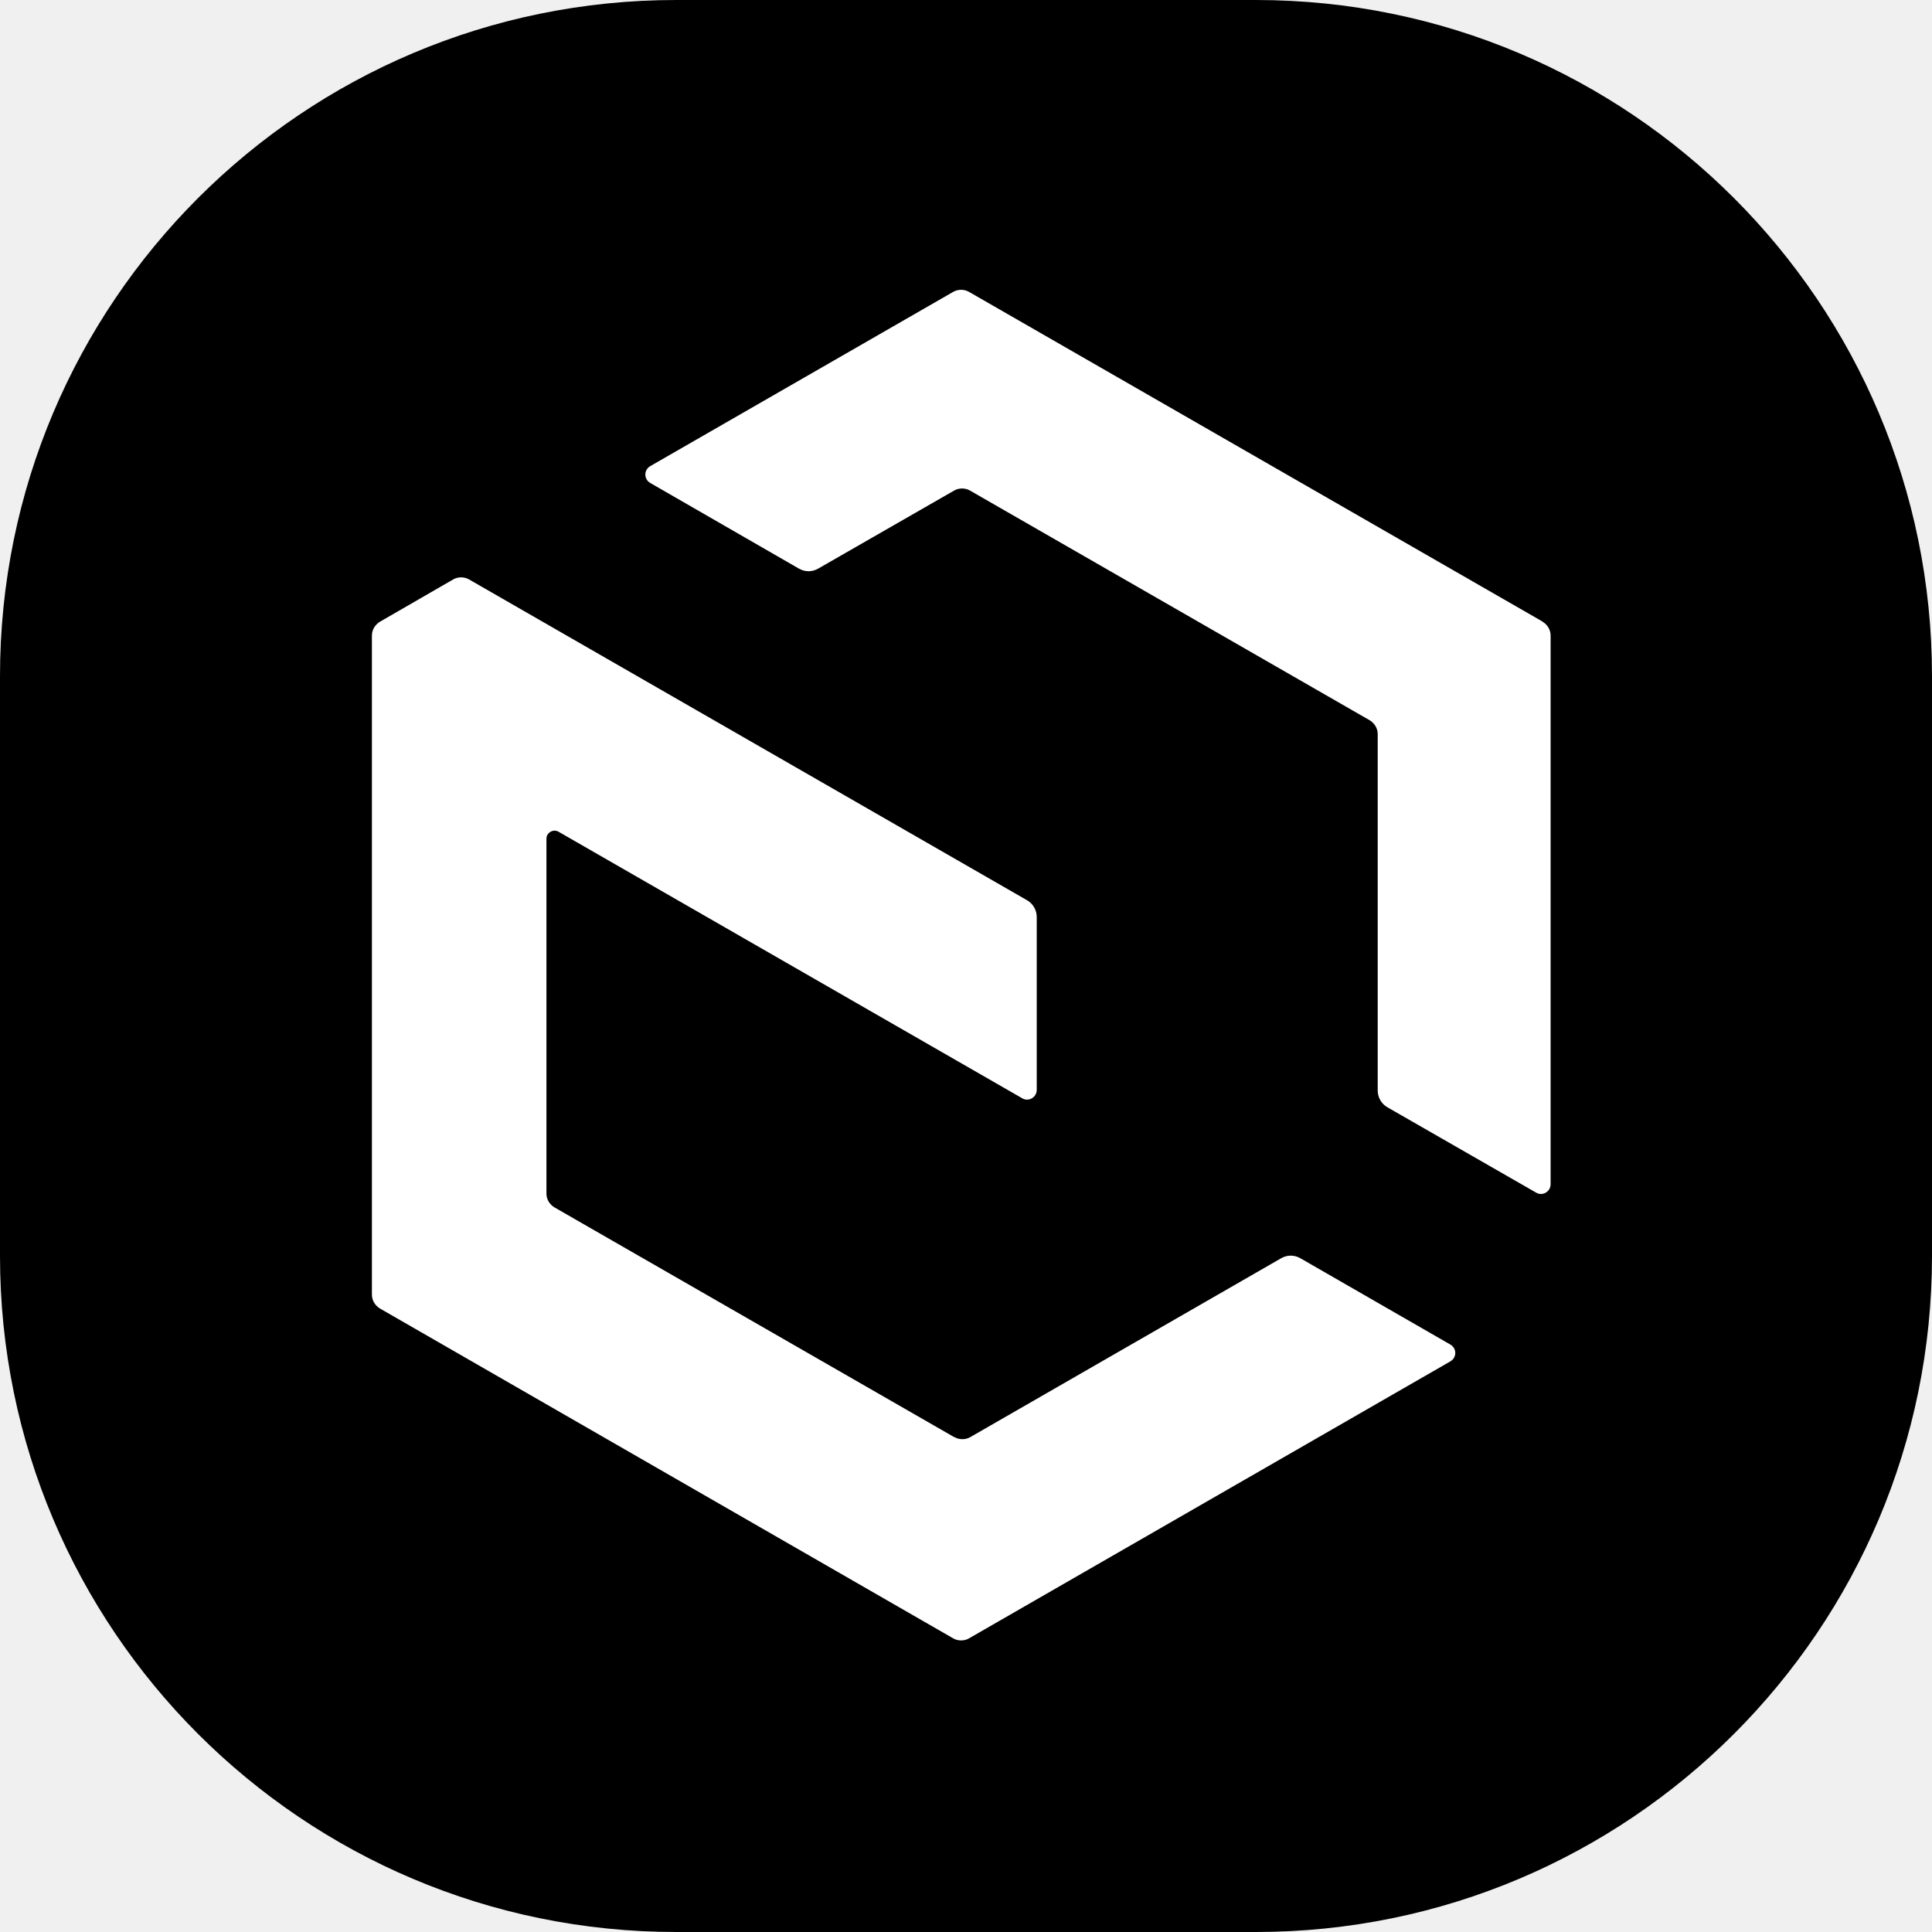
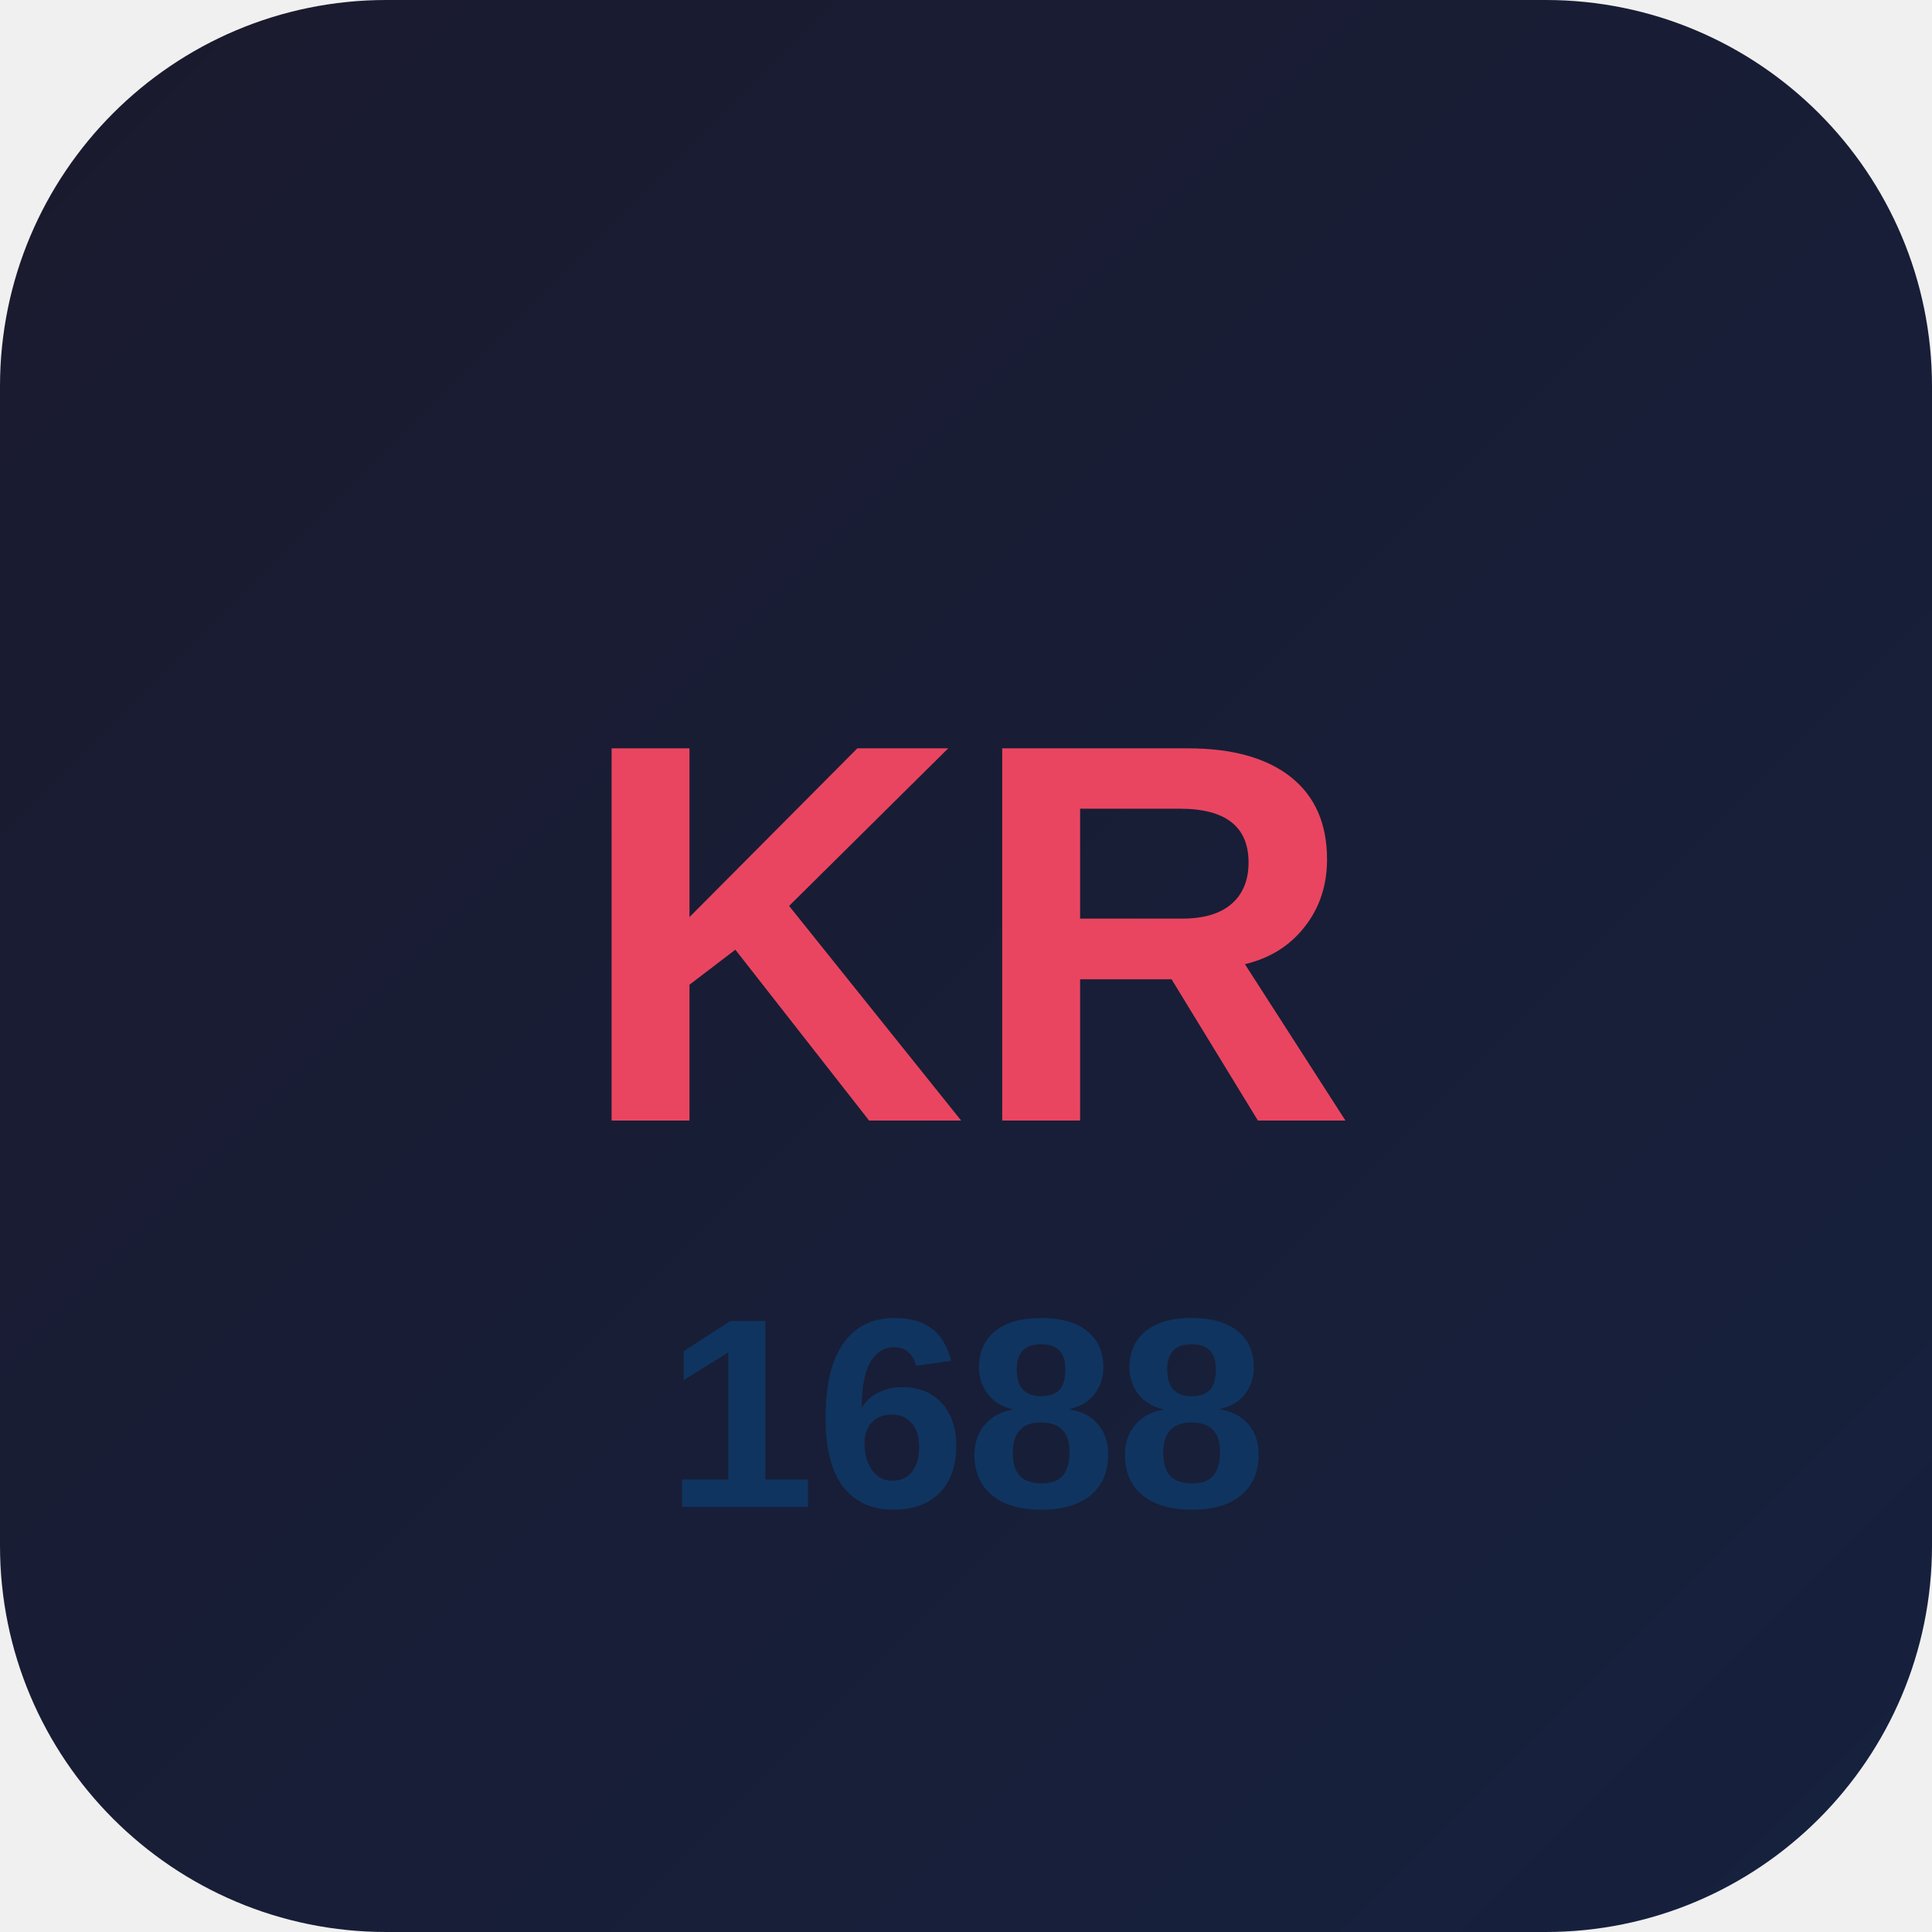
- <svg xmlns="http://www.w3.org/2000/svg" version="1.1" width="1000" height="1000">
-   <style>
-     #light-icon {
-       display: inline;
-     }
-     #dark-icon {
-       display: none;
-     }
- 
-     @media (prefers-color-scheme: dark) {
-       #light-icon {
-         display: none;
-       }
-       #dark-icon {
-         display: inline;
-       }
-     }
-   </style>
-   <g id="light-icon">
-     <svg version="1.1" width="1000" height="1000">
-       <g clip-path="url(#SvgjsClipPath1059)">
-         <rect width="1000" height="1000" fill="#000000" />
-         <g transform="matrix(5,0,0,5,192.5,150)">
-           <svg version="1.1" width="123" height="140">
-             <svg width="123" height="140" viewBox="0 0 123 140" fill="none">
-               <path d="M60.257 118.758L18.904 94.992C18.402 94.692 18.067 94.158 18.067 93.558V56.825C18.067 56.192 18.77 55.792 19.305 56.092L67.316 83.692C67.986 84.092 68.822 83.592 68.822 82.825V64.925C68.822 64.225 68.454 63.558 67.818 63.192L10.071 29.992C9.569 29.692 8.9 29.692 8.398 29.992L0.836 34.358C0.335 34.658 0 35.192 0 35.792V104.025C0 104.625 0.335 105.158 0.836 105.458L60.157 139.592C60.658 139.892 61.328 139.892 61.829 139.592L111.647 110.925C112.317 110.525 112.317 109.592 111.647 109.192L96.123 100.258C95.487 99.892 94.751 99.892 94.116 100.258L61.963 118.758C61.461 119.058 60.792 119.058 60.29 118.758H60.257Z" fill="white" />
-               <path d="M121.149 34.325L61.829 0.225C61.328 -0.075 60.658 -0.075 60.157 0.225L28.807 18.258C28.138 18.658 28.138 19.592 28.807 19.992L44.197 28.858C44.833 29.225 45.569 29.225 46.205 28.858L60.257 20.792C60.759 20.492 61.428 20.492 61.93 20.792L103.283 44.558C103.785 44.858 104.12 45.392 104.12 45.992V82.892C104.12 83.592 104.488 84.258 105.123 84.625L120.514 93.458C121.183 93.858 122.019 93.358 122.019 92.592V35.792C122.019 35.192 121.685 34.658 121.183 34.358L121.149 34.325Z" fill="white" />
-             </svg>
-           </svg>
-         </g>
-       </g>
-       <defs>
-         <clipPath id="SvgjsClipPath1059">
-           <rect width="1000" height="1000" x="0" y="0" rx="350" ry="350" />
-         </clipPath>
-       </defs>
-     </svg>
-   </g>
-   <g id="dark-icon">
-     <svg version="1.1" width="1000" height="1000">
-       <g clip-path="url(#SvgjsClipPath1060)">
-         <rect width="1000" height="1000" fill="#000000" />
-         <g transform="matrix(5,0,0,5,192.5,150)">
-           <svg version="1.1" width="123" height="140">
-             <svg width="123" height="140" viewBox="0 0 123 140" fill="none">
-               <path d="M60.257 118.758L18.904 94.992C18.402 94.692 18.067 94.158 18.067 93.558V56.825C18.067 56.192 18.77 55.792 19.305 56.092L67.316 83.692C67.986 84.092 68.822 83.592 68.822 82.825V64.925C68.822 64.225 68.454 63.558 67.818 63.192L10.071 29.992C9.569 29.692 8.9 29.692 8.398 29.992L0.836 34.358C0.335 34.658 0 35.192 0 35.792V104.025C0 104.625 0.335 105.158 0.836 105.458L60.157 139.592C60.658 139.892 61.328 139.892 61.829 139.592L111.647 110.925C112.317 110.525 112.317 109.592 111.647 109.192L96.123 100.258C95.487 99.892 94.751 99.892 94.116 100.258L61.963 118.758C61.461 119.058 60.792 119.058 60.29 118.758H60.257Z" fill="white" />
-               <path d="M121.149 34.325L61.829 0.225C61.328 -0.075 60.658 -0.075 60.157 0.225L28.807 18.258C28.138 18.658 28.138 19.592 28.807 19.992L44.197 28.858C44.833 29.225 45.569 29.225 46.205 28.858L60.257 20.792C60.759 20.492 61.428 20.492 61.93 20.792L103.283 44.558C103.785 44.858 104.12 45.392 104.12 45.992V82.892C104.12 83.592 104.488 84.258 105.123 84.625L120.514 93.458C121.183 93.858 122.019 93.358 122.019 92.592V35.792C122.019 35.192 121.685 34.658 121.183 34.358L121.149 34.325Z" fill="white" />
-             </svg>
-           </svg>
-         </g>
-       </g>
-       <defs>
-         <clipPath id="SvgjsClipPath1060">
-           <rect width="1000" height="1000" x="0" y="0" rx="350" ry="350" />
-         </clipPath>
-       </defs>
-     </svg>
-   </g>
+ <svg xmlns="http://www.w3.org/2000/svg" viewBox="0 0 100 100">
+   <defs>
+     <linearGradient id="g" x1="0%" y1="0%" x2="100%" y2="100%">
+       <stop offset="0%" style="stop-color:#1a1a2e" />
+       <stop offset="100%" style="stop-color:#16213e" />
+     </linearGradient>
+   </defs>
+   <rect width="100" height="100" rx="20" fill="url(#g)" />
+   <text x="50" y="58" text-anchor="middle" font-family="Arial, sans-serif" font-size="28" font-weight="bold" fill="#e94560">KR</text>
+   <text x="50" y="78" text-anchor="middle" font-family="Arial, sans-serif" font-size="14" font-weight="bold" fill="#0f3460">1688</text>
</svg>
